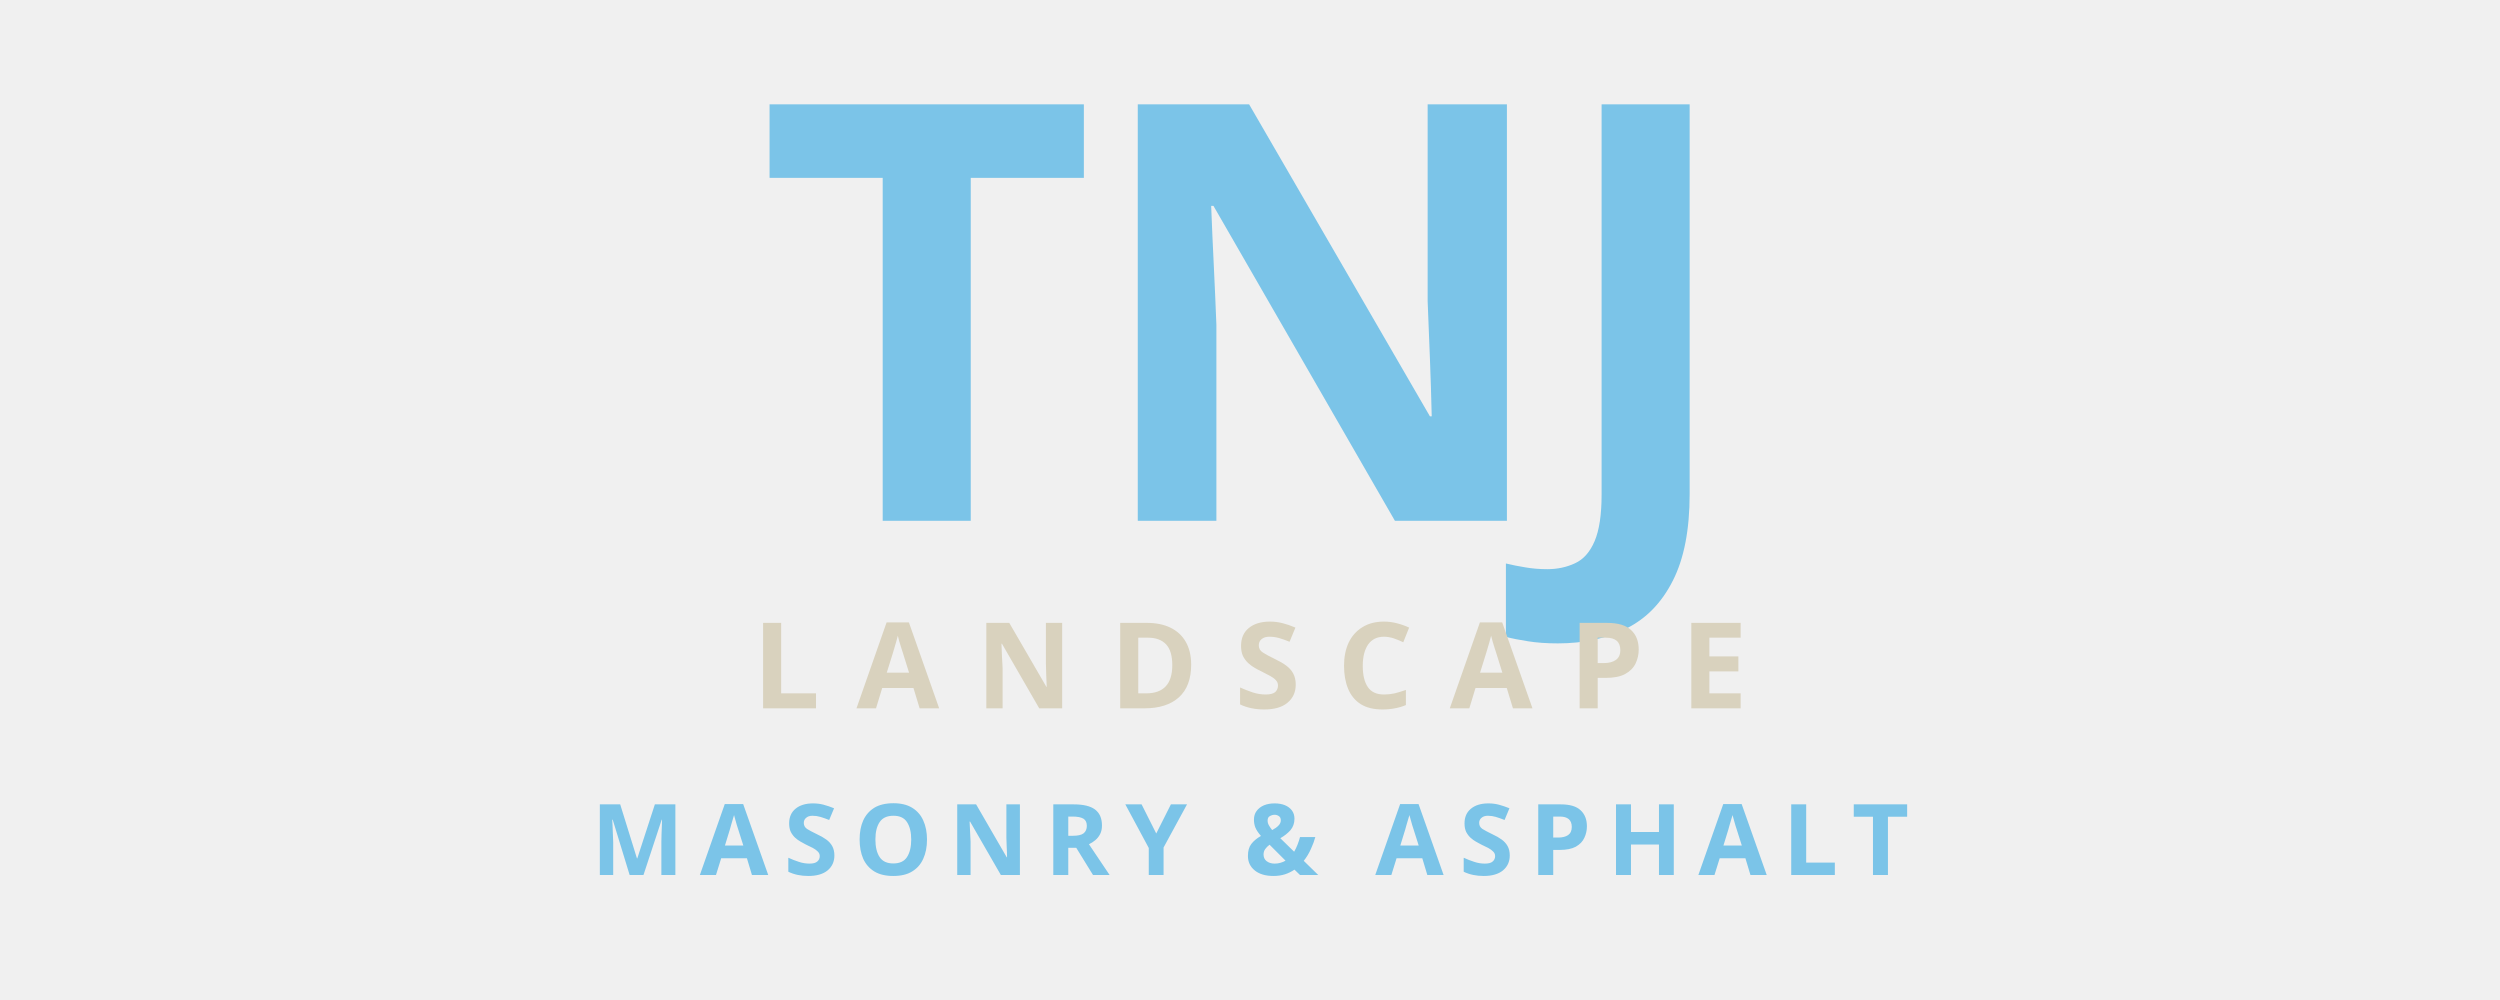
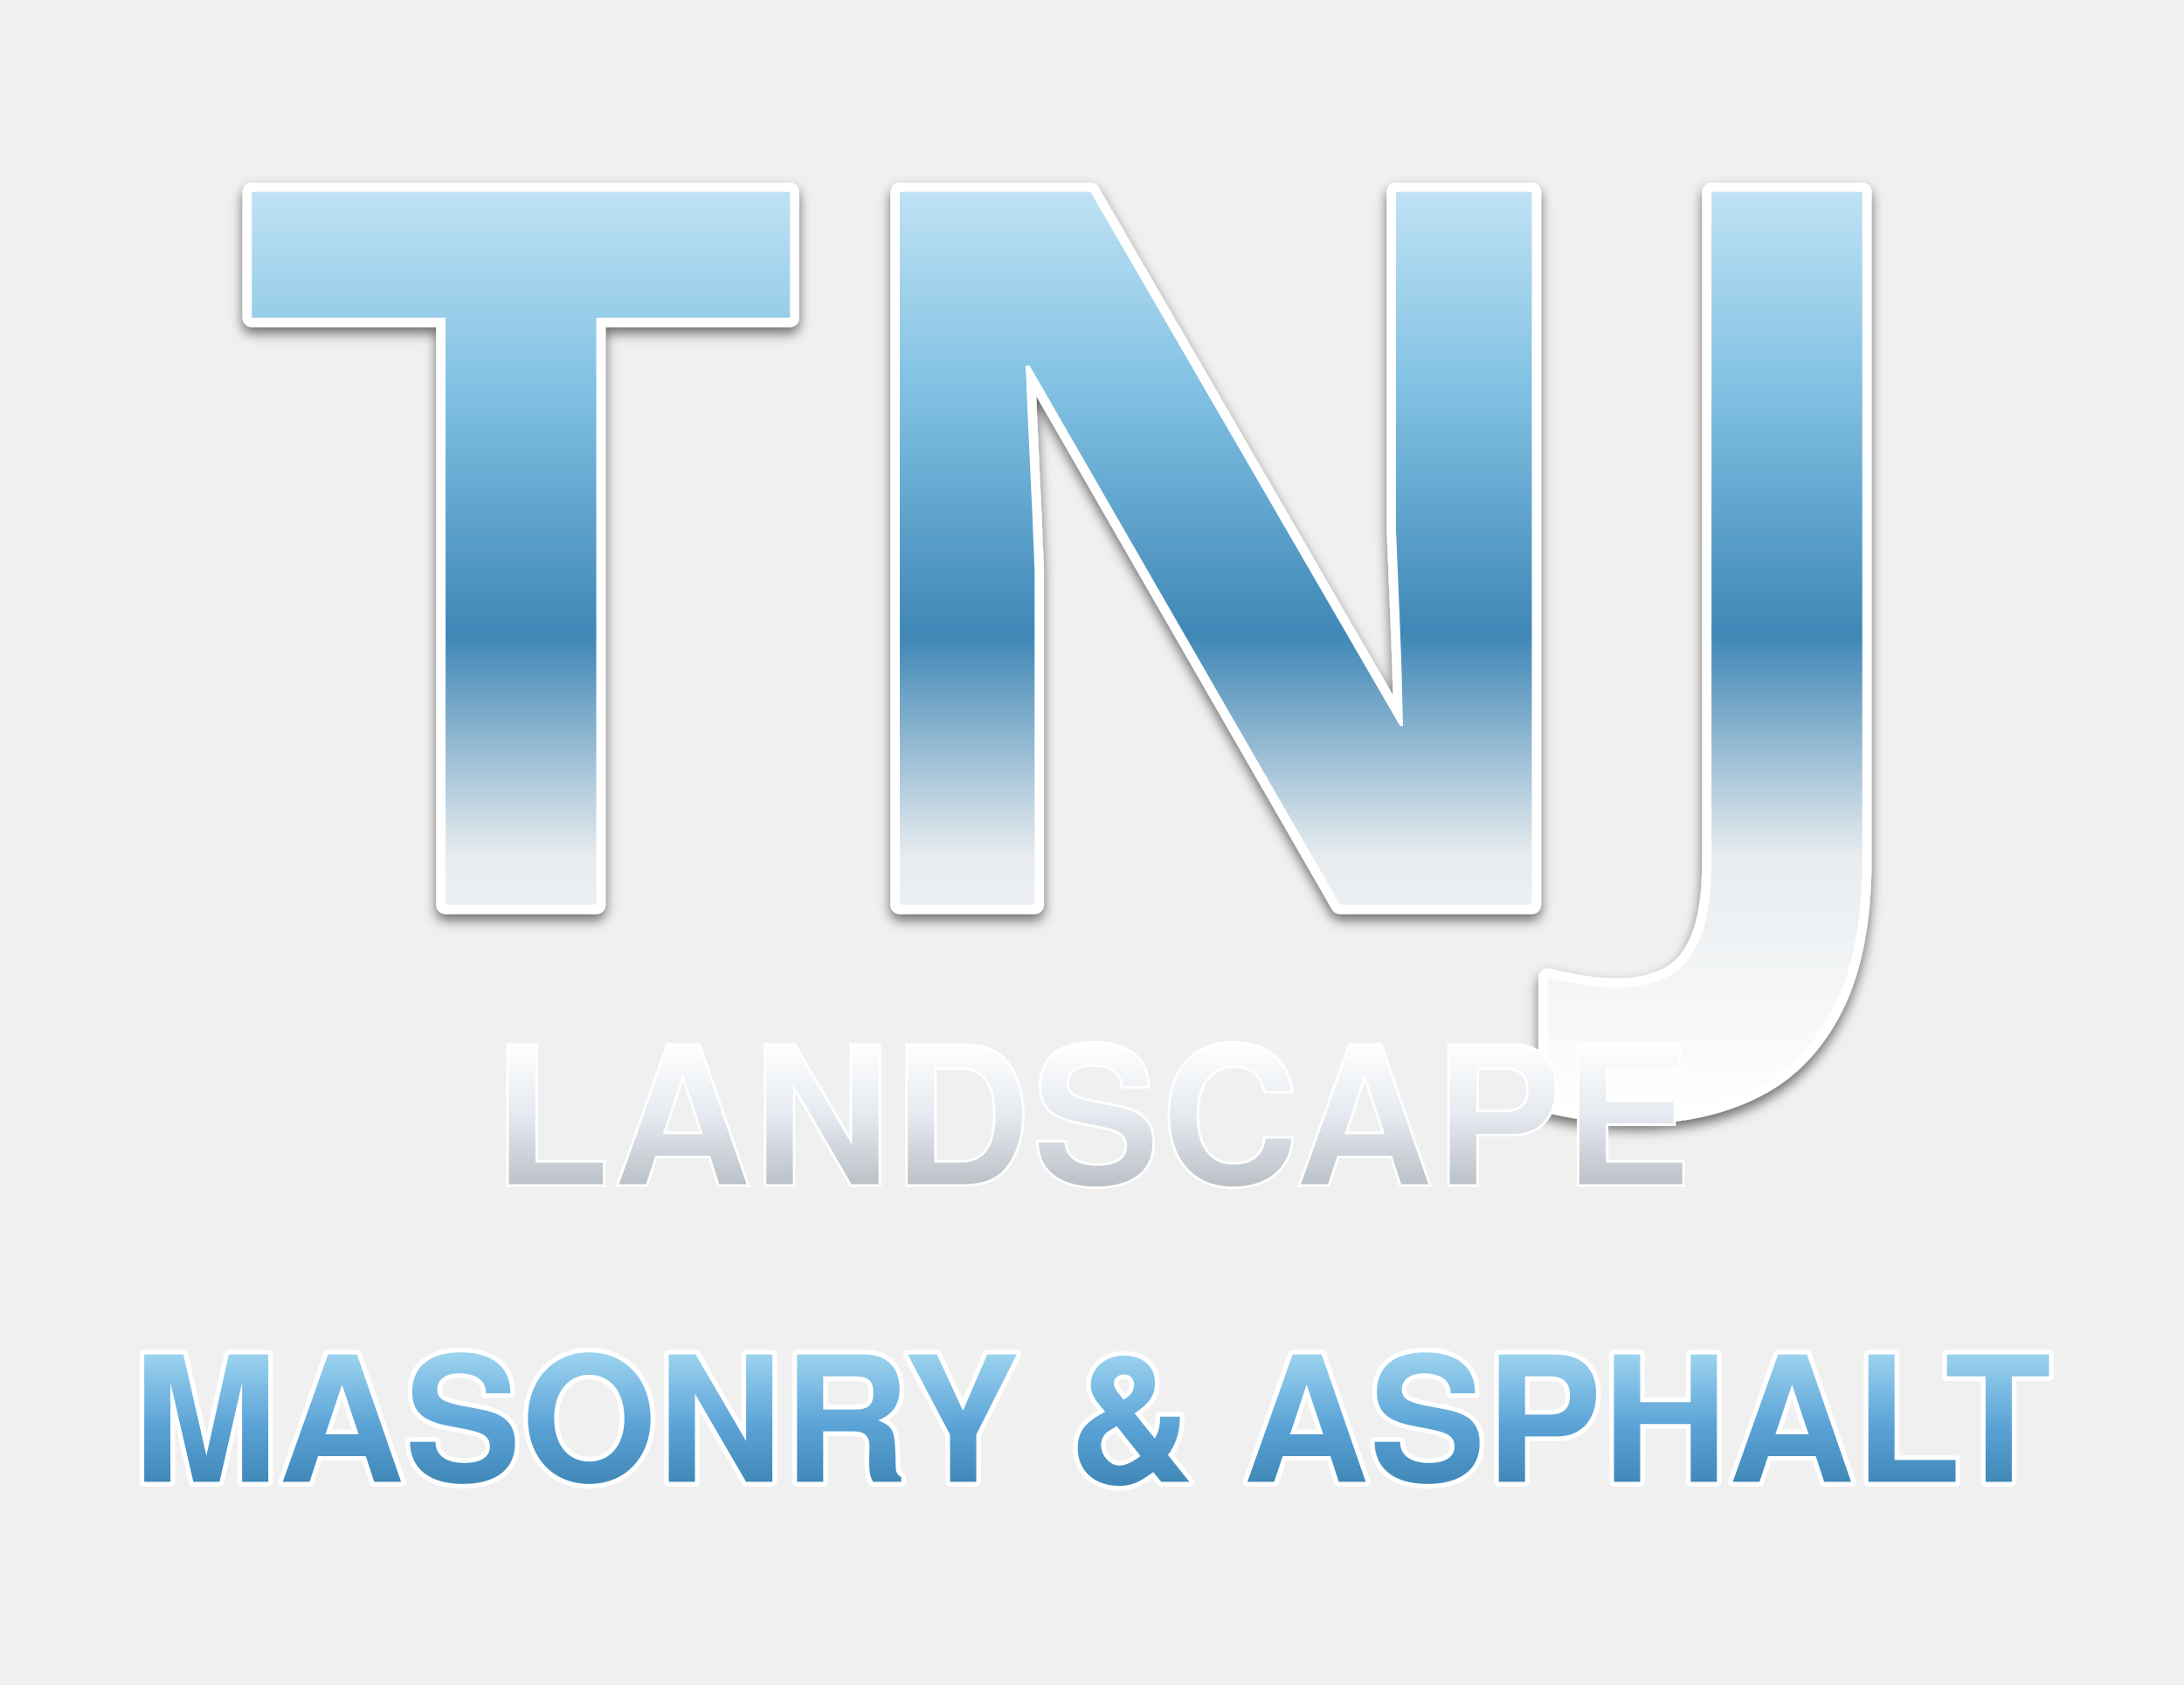
- <svg xmlns="http://www.w3.org/2000/svg" width="240" height="96" viewBox="0 0 240 96" role="img" aria-label="TNJ Landscape Masonry and Asphalt">
-   <style>
-     .tnj-main{font:900 56px/1 'Arial Black',Impact,sans-serif;letter-spacing:-1px}
-     .tnj-sub{font:700 11.5px/1 'Arial Black',Impact,sans-serif;letter-spacing:3.5px}
-     .tnj-tag{font:700 9.5px/1 'Arial Black',Impact,sans-serif;letter-spacing:1.5px}
-   </style>
-   <text x="120" y="50" text-anchor="middle" class="tnj-main" fill="#7BC4E8">TNJ</text>
-   <text x="120" y="68" text-anchor="middle" class="tnj-sub" fill="#D9D2BE">LANDSCAPE</text>
-   <text x="120" y="84" text-anchor="middle" class="tnj-tag" fill="#7BC4E8">MASONRY &amp; ASPHALT</text>
+ <svg xmlns="http://www.w3.org/2000/svg" viewBox="0 0 700 540" role="img" aria-label="TNJ Landscape Masonry &amp; Asphalt">
+   <defs>
+     <linearGradient id="tnj-grad-l" x1="0" y1="0" x2="0" y2="1">
+       <stop offset="0%" stop-color="#BFE2F4" />
+       <stop offset="22%" stop-color="#7FC0E2" />
+       <stop offset="48%" stop-color="#3F87B6" />
+       <stop offset="72%" stop-color="#E8ECEF" />
+       <stop offset="100%" stop-color="#FFFFFF" />
+     </linearGradient>
+     <linearGradient id="landscape-grad-l" x1="0" y1="0" x2="0" y2="1">
+       <stop offset="0%" stop-color="#FFFFFF" />
+       <stop offset="50%" stop-color="#E5EAF0" />
+       <stop offset="100%" stop-color="#B8BFC5" />
+     </linearGradient>
+     <linearGradient id="masonry-grad-l" x1="0" y1="0" x2="0" y2="1">
+       <stop offset="0%" stop-color="#9DD4F0" />
+       <stop offset="55%" stop-color="#5BA3D6" />
+       <stop offset="100%" stop-color="#3F87B6" />
+     </linearGradient>
+     <filter id="soft-glow-l" x="-5%" y="-5%" width="110%" height="115%">
+       <feGaussianBlur in="SourceAlpha" stdDeviation="2" />
+       <feOffset dx="0" dy="2" />
+       <feComponentTransfer>
+         <feFuncA type="linear" slope="0.55" />
+       </feComponentTransfer>
+       <feMerge>
+         <feMergeNode />
+         <feMergeNode in="SourceGraphic" />
+       </feMerge>
+     </filter>
+   </defs>
+   <g text-anchor="middle">
+     <text x="350" y="290" font-family="Impact, 'Haettenschweiler', 'Arial Narrow Bold', 'Oswald', 'Arial Black', sans-serif" font-size="320" font-weight="900" fill="url(#tnj-grad-l)" stroke="#FFFFFF" stroke-width="6" stroke-linejoin="round" paint-order="stroke fill" textLength="440" lengthAdjust="spacingAndGlyphs" filter="url(#soft-glow-l)">TNJ</text>
+     <text x="350" y="380" font-family="'Arial Black', 'Helvetica Neue', Impact, sans-serif" font-size="62" font-weight="900" fill="url(#landscape-grad-l)" stroke="#FFFFFF" stroke-width="0.8" textLength="440" lengthAdjust="spacingAndGlyphs">LANDSCAPE</text>
+     <text x="350" y="475" font-family="'Arial Black', 'Helvetica Neue', Impact, sans-serif" font-size="56" font-weight="900" fill="url(#masonry-grad-l)" stroke="#FFFFFF" stroke-width="3" stroke-linejoin="round" paint-order="stroke fill" textLength="540" lengthAdjust="spacingAndGlyphs">MASONRY &amp; ASPHALT</text>
+   </g>
</svg>
